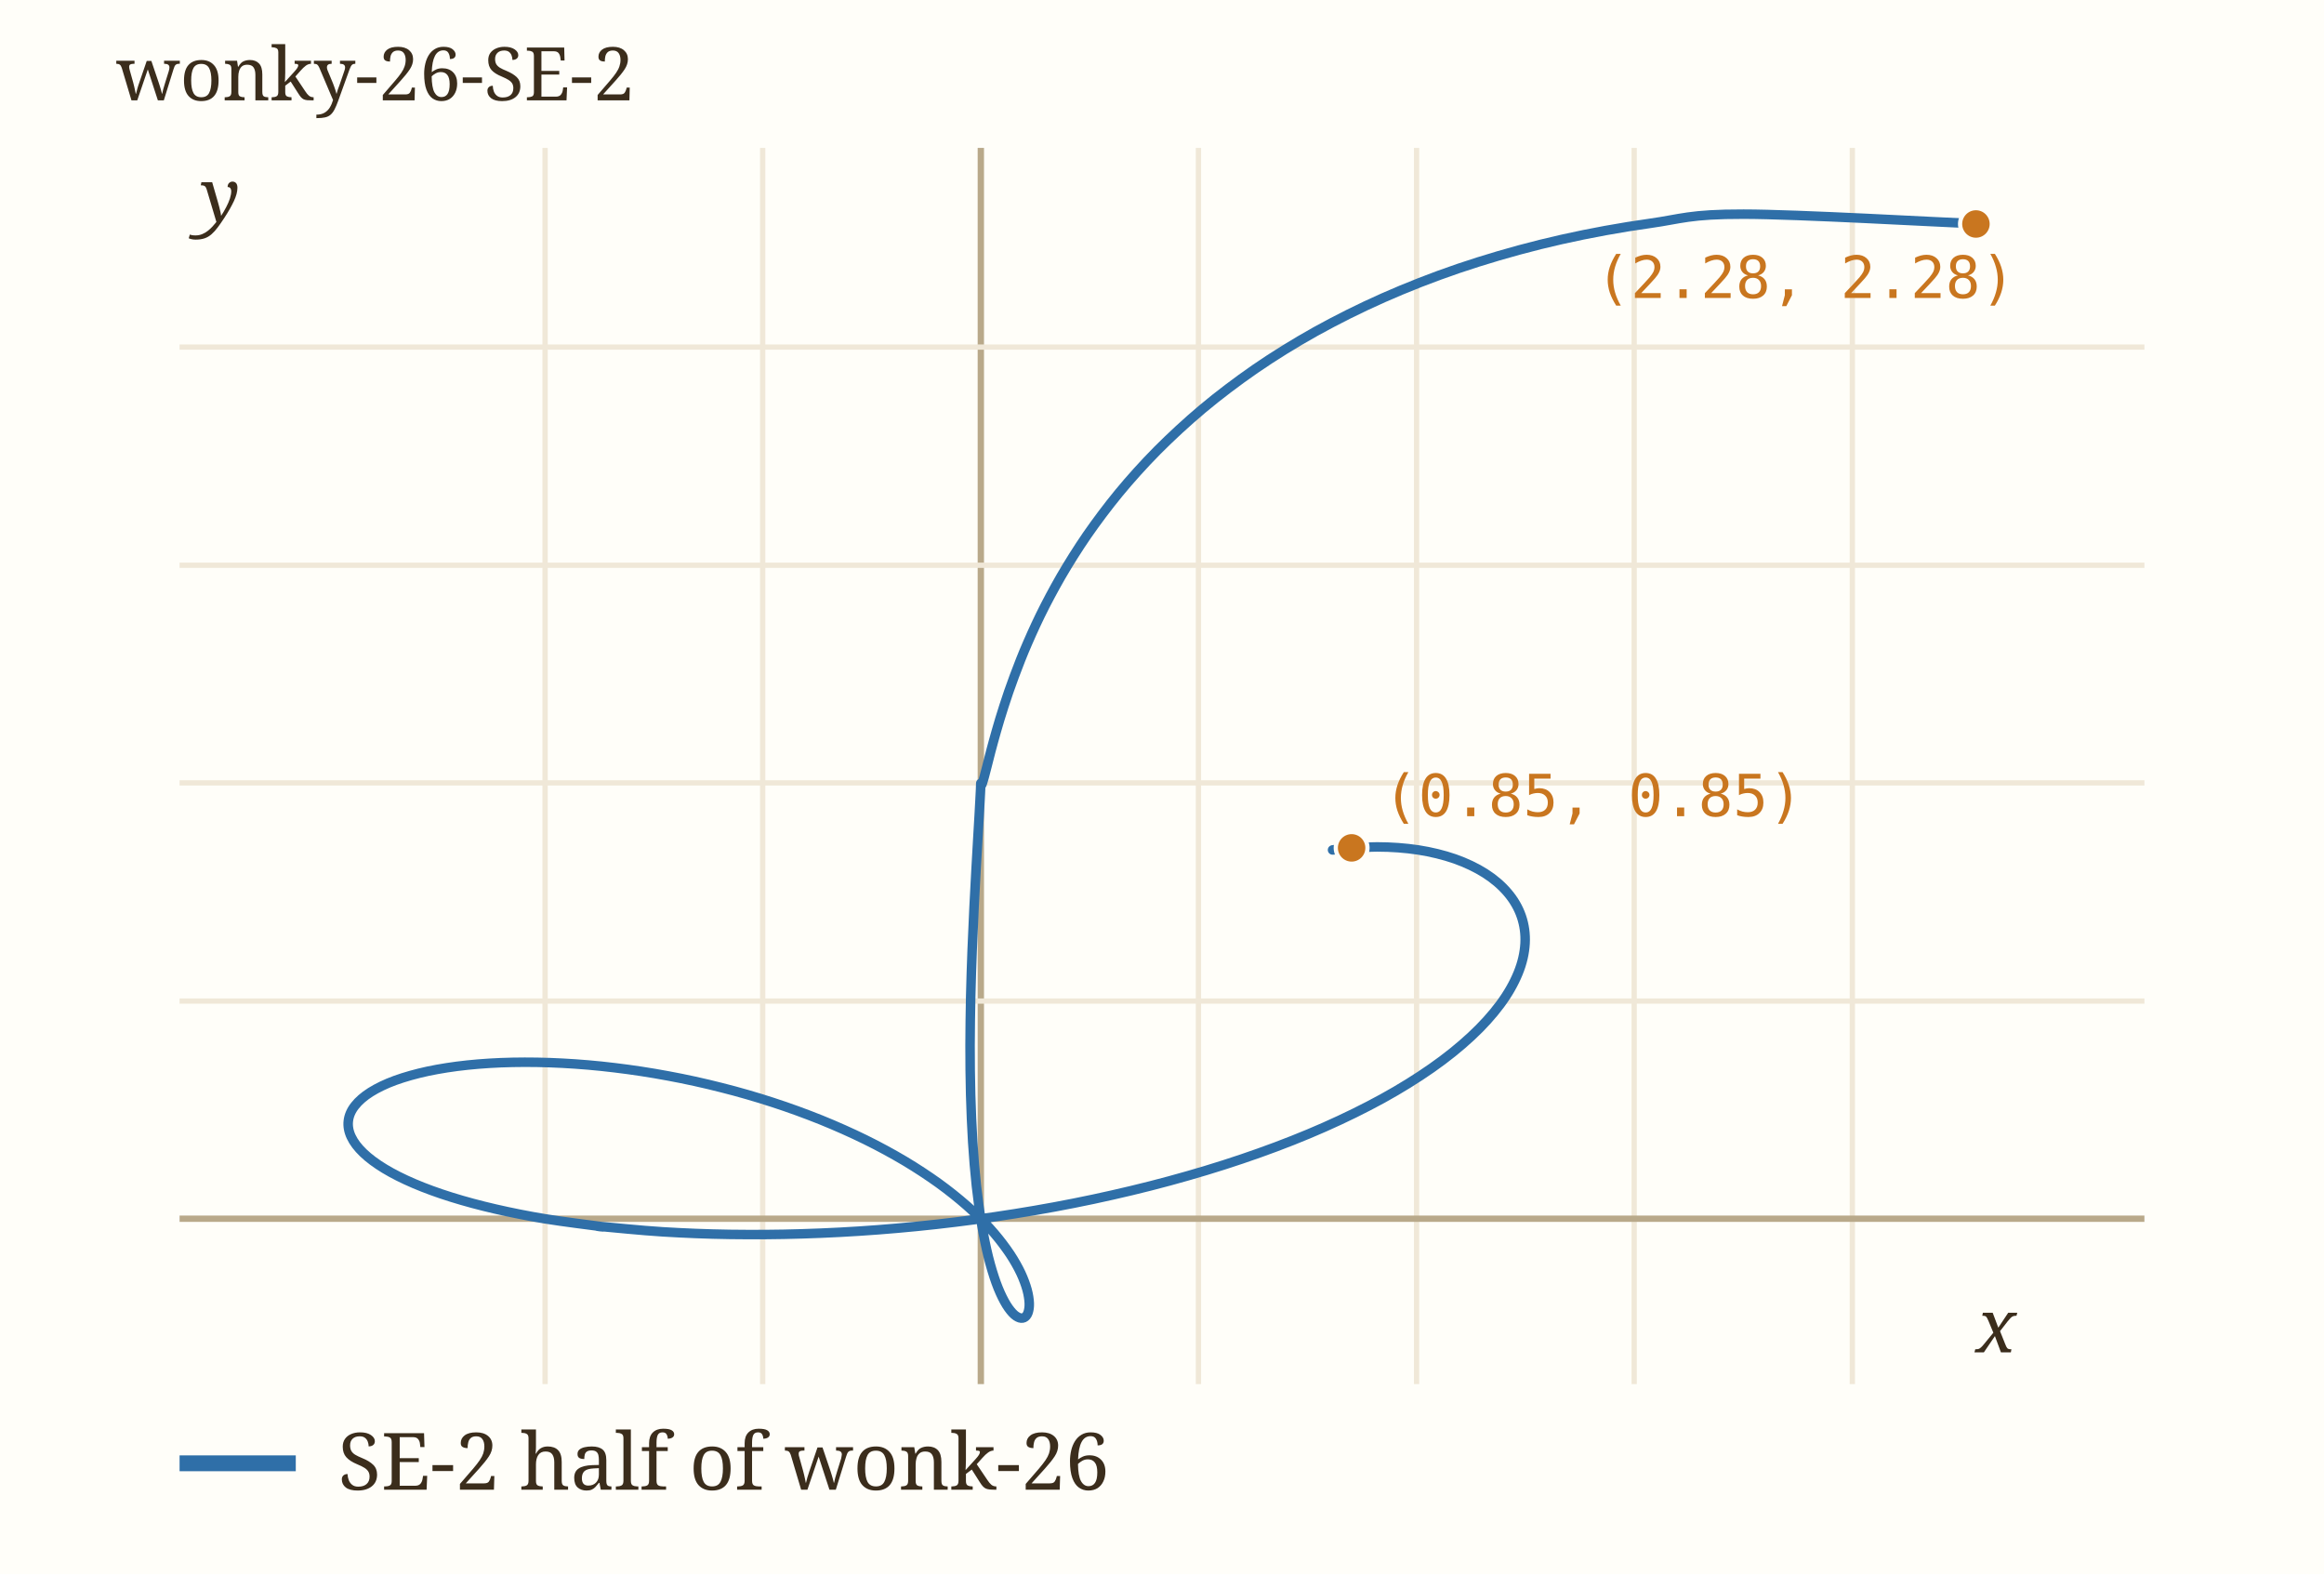
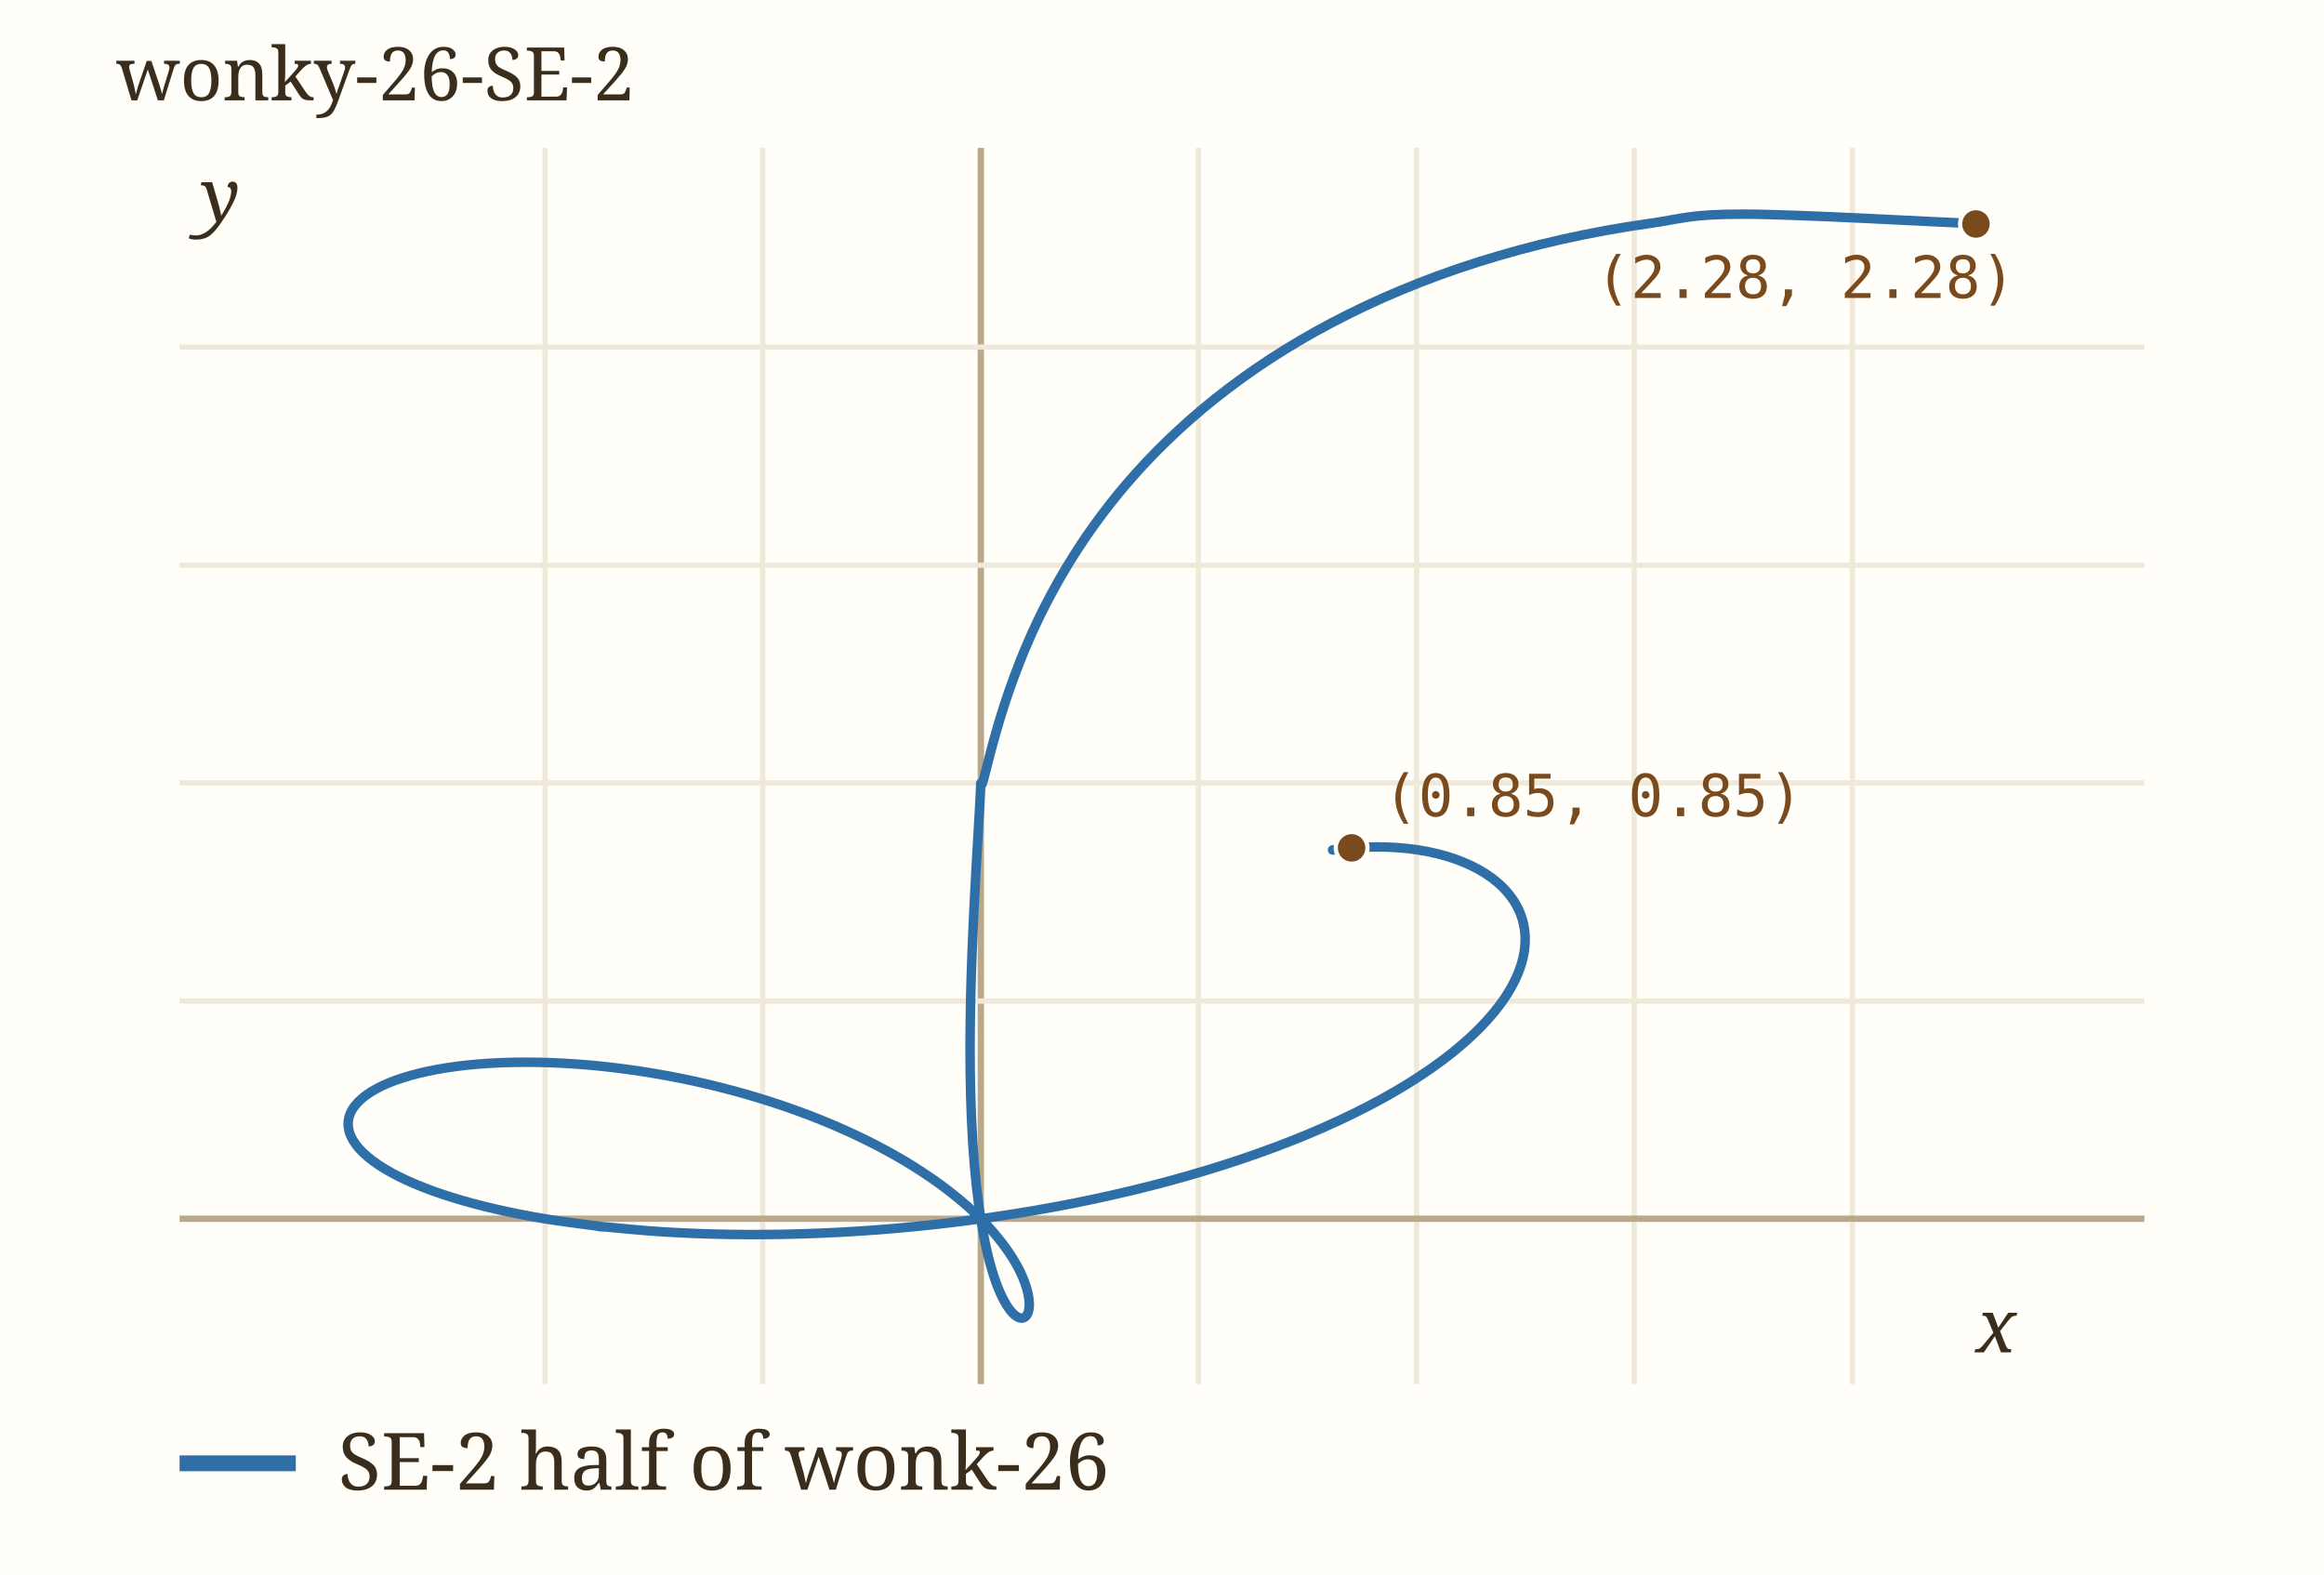
<svg xmlns="http://www.w3.org/2000/svg" viewBox="0 0 440 298" width="440" height="298" role="img" aria-label="wonky-26-SE-2" data-panel="wonky-26-SE-2">
  <rect x="0" y="0" width="440" height="298" fill="#fffef9" />
  <clipPath id="clip-wonky-26-SE-2">
    <rect x="34" y="28" width="372" height="234" />
  </clipPath>
  <g clip-path="url(#clip-wonky-26-SE-2)">
    <line x1="103.2" x2="103.2" y1="28" y2="262" stroke="#f0e8d8" stroke-width="1" />
    <text x="103.2" y="276.0" font-family="ui-monospace, Menlo, monospace" font-size="11" fill="#9c8a6a" text-anchor="middle">-1</text>
    <line x1="144.4" x2="144.4" y1="28" y2="262" stroke="#f0e8d8" stroke-width="1" />
    <text x="144.4" y="276.0" font-family="ui-monospace, Menlo, monospace" font-size="11" fill="#9c8a6a" text-anchor="middle">-0.5</text>
    <line x1="185.7" x2="185.7" y1="28" y2="262" stroke="#b9a98a" stroke-width="1.2" />
    <line x1="226.9" x2="226.9" y1="28" y2="262" stroke="#f0e8d8" stroke-width="1" />
    <text x="226.9" y="276.0" font-family="ui-monospace, Menlo, monospace" font-size="11" fill="#9c8a6a" text-anchor="middle">0.5</text>
    <line x1="268.2" x2="268.2" y1="28" y2="262" stroke="#f0e8d8" stroke-width="1" />
    <text x="268.2" y="276.0" font-family="ui-monospace, Menlo, monospace" font-size="11" fill="#9c8a6a" text-anchor="middle">1</text>
    <line x1="309.4" x2="309.4" y1="28" y2="262" stroke="#f0e8d8" stroke-width="1" />
    <text x="309.4" y="276.0" font-family="ui-monospace, Menlo, monospace" font-size="11" fill="#9c8a6a" text-anchor="middle">1.5</text>
    <line x1="350.7" x2="350.7" y1="28" y2="262" stroke="#f0e8d8" stroke-width="1" />
    <text x="350.7" y="276.0" font-family="ui-monospace, Menlo, monospace" font-size="11" fill="#9c8a6a" text-anchor="middle">2</text>
    <line x1="34" x2="406" y1="230.7" y2="230.7" stroke="#b9a98a" stroke-width="1.2" />
    <line x1="34" x2="406" y1="189.5" y2="189.5" stroke="#f0e8d8" stroke-width="1" />
    <text x="28.0" y="193.5" font-family="ui-monospace, Menlo, monospace" font-size="11" fill="#9c8a6a" text-anchor="end">0.5</text>
    <line x1="34" x2="406" y1="148.2" y2="148.2" stroke="#f0e8d8" stroke-width="1" />
    <text x="28.0" y="152.2" font-family="ui-monospace, Menlo, monospace" font-size="11" fill="#9c8a6a" text-anchor="end">1</text>
    <line x1="34" x2="406" y1="107.0" y2="107.0" stroke="#f0e8d8" stroke-width="1" />
    <text x="28.0" y="111.0" font-family="ui-monospace, Menlo, monospace" font-size="11" fill="#9c8a6a" text-anchor="end">1.5</text>
    <line x1="34" x2="406" y1="65.7" y2="65.7" stroke="#f0e8d8" stroke-width="1" />
    <text x="28.0" y="69.7" font-family="ui-monospace, Menlo, monospace" font-size="11" fill="#9c8a6a" text-anchor="end">2</text>
    <path d="M374.05,42.35 C366.73,42.05 340.37,40.55 330.11,40.54 C319.85,40.52 318.22,41.47 312.48,42.27 C306.74,43.07 301.09,44.11 295.65,45.33 C290.22,46.55 284.93,48.00 279.88,49.59 C274.82,51.18 269.95,52.98 265.33,54.90 C260.71,56.82 256.30,58.91 252.14,61.10 C247.98,63.28 244.05,65.62 240.37,68.01 C236.69,70.41 233.25,72.93 230.04,75.47 C226.83,78.02 223.87,80.66 221.12,83.30 C218.37,85.93 215.86,88.63 213.54,91.30 C211.23,93.97 209.14,96.67 207.22,99.32 C205.30,101.96 203.60,104.60 202.04,107.16 C200.48,109.72 199.11,112.25 197.86,114.67 C196.62,117.09 195.54,119.45 194.57,121.68 C193.59,123.91 192.77,126.05 192.02,128.05 C191.27,130.04 190.64,131.92 190.08,133.65 C189.52,135.37 189.05,136.96 188.64,138.39 C188.23,139.81 187.89,141.09 187.59,142.20 C187.30,143.32 187.06,144.27 186.86,145.07 C186.65,145.88 186.49,146.51 186.35,147.03 C186.21,147.54 186.11,147.89 186.02,148.16 C185.94,148.42 185.88,148.54 185.83,148.61 C185.78,148.69 185.75,148.64 185.73,148.60 C185.71,148.56 185.70,148.43 185.69,148.37 C185.69,148.31 185.69,148.21 185.69,148.23 C185.69,148.24 185.69,148.28 185.68,148.48 C185.68,148.68 185.67,148.95 185.65,149.43 C185.63,149.91 185.60,150.52 185.55,151.36 C185.51,152.20 185.45,153.22 185.38,154.47 C185.31,155.73 185.22,157.20 185.12,158.90 C185.02,160.60 184.91,162.54 184.79,164.67 C184.67,166.80 184.54,169.17 184.42,171.69 C184.30,174.20 184.17,176.94 184.06,179.76 C183.95,182.58 183.85,185.59 183.78,188.61 C183.72,191.63 183.67,194.79 183.66,197.88 C183.66,200.98 183.69,204.15 183.77,207.20 C183.86,210.25 183.98,213.30 184.16,216.18 C184.34,219.06 184.58,221.87 184.86,224.48 C185.15,227.08 185.49,229.56 185.87,231.81 C186.25,234.05 186.68,236.13 187.13,237.96 C187.59,239.79 188.09,241.42 188.59,242.81 C189.10,244.21 189.63,245.37 190.15,246.32 C190.66,247.27 191.19,247.99 191.67,248.51 C192.15,249.04 192.63,249.33 193.03,249.46 C193.44,249.59 193.82,249.51 194.10,249.29 C194.39,249.07 194.62,248.66 194.74,248.13 C194.87,247.61 194.92,246.92 194.83,246.13 C194.75,245.35 194.57,244.42 194.24,243.43 C193.91,242.43 193.47,241.32 192.86,240.16 C192.25,239.00 191.51,237.74 190.58,236.46 C189.66,235.17 188.59,233.81 187.34,232.44 C186.08,231.07 184.65,229.65 183.05,228.24 C181.44,226.83 179.65,225.39 177.69,223.97 C175.72,222.56 173.57,221.14 171.26,219.76 C168.95,218.39 166.45,217.03 163.81,215.73 C161.17,214.44 158.36,213.18 155.44,212.00 C152.52,210.83 149.44,209.70 146.29,208.68 C143.15,207.66 139.87,206.71 136.57,205.88 C133.27,205.04 129.87,204.29 126.50,203.67 C123.14,203.04 119.71,202.52 116.37,202.12 C113.03,201.71 109.67,201.43 106.46,201.26 C103.24,201.09 100.06,201.04 97.07,201.10 C94.07,201.16 91.17,201.34 88.49,201.62 C85.82,201.90 83.28,202.30 81.00,202.78 C78.73,203.27 76.64,203.86 74.84,204.51 C73.03,205.17 71.46,205.93 70.18,206.73 C68.91,207.53 67.90,208.41 67.19,209.32 C66.48,210.22 66.06,211.20 65.95,212.18 C65.83,213.15 66.01,214.18 66.49,215.19 C66.96,216.20 67.74,217.24 68.79,218.24 C69.84,219.25 71.20,220.26 72.80,221.23 C74.40,222.20 76.29,223.15 78.40,224.05 C80.51,224.95 82.88,225.82 85.45,226.62 C88.01,227.42 90.82,228.18 93.78,228.86 C96.73,229.54 99.87,230.17 103.20,230.72 C106.52,231.27 111.97,231.93 113.72,232.17 C115.48,232.42 111.77,232.01 113.72,232.17 C115.68,232.34 121.36,232.93 125.44,233.18 C129.53,233.43 133.82,233.61 138.22,233.67 C142.63,233.73 147.22,233.71 151.88,233.56 C156.55,233.42 161.37,233.17 166.22,232.80 C171.07,232.43 176.04,231.94 180.98,231.33 C185.92,230.72 190.94,229.99 195.88,229.14 C200.83,228.29 205.80,227.31 210.63,226.21 C215.47,225.12 220.28,223.90 224.90,222.57 C229.53,221.25 234.07,219.80 238.38,218.26 C242.69,216.73 246.86,215.08 250.75,213.36 C254.64,211.64 258.34,209.82 261.73,207.96 C265.11,206.10 268.25,204.15 271.05,202.19 C273.86,200.23 276.37,198.20 278.53,196.19 C280.69,194.19 282.53,192.14 284.01,190.15 C285.50,188.15 286.63,186.15 287.42,184.22 C288.21,182.30 288.64,180.39 288.74,178.60 C288.84,176.81 288.59,175.07 288.04,173.47 C287.49,171.86 286.60,170.34 285.45,168.99 C284.30,167.63 282.84,166.38 281.16,165.31 C279.49,164.25 277.53,163.32 275.43,162.58 C273.32,161.85 270.96,161.27 268.51,160.89 C266.07,160.52 263.42,160.32 260.73,160.32 C258.05,160.32 253.20,160.86 252.39,160.89 C251.58,160.93 255.31,160.58 255.89,160.51" fill="none" stroke="#2f6fa8" stroke-width="1.8" stroke-linecap="round" data-path="wonky-26-SE-2" />
-     <circle cx="255.9" cy="160.5" r="3" fill="#c9761f" stroke="#fffef9" stroke-width="0.8" />
-     <text x="261.9" y="154.5" font-family="ui-monospace, Menlo, monospace" font-size="11" fill="#c9761f">(0.85, 0.85)</text>
-     <circle cx="374.1" cy="42.4" r="3" fill="#c9761f" stroke="#fffef9" stroke-width="0.8" />
-     <text x="302.1" y="56.4" font-family="ui-monospace, Menlo, monospace" font-size="11" fill="#c9761f">(2.28, 2.28)</text>
+     <circle cx="255.9" cy="160.5" r="3" fill="#7a4a1f" stroke="#fffef9" stroke-width="0.8" />
+     <text x="261.9" y="154.5" font-family="ui-monospace, Menlo, monospace" font-size="11" fill="#7a4a1f">(0.85, 0.85)</text>
+     <circle cx="374.1" cy="42.4" r="3" fill="#7a4a1f" stroke="#fffef9" stroke-width="0.8" />
+     <text x="302.1" y="56.4" font-family="ui-monospace, Menlo, monospace" font-size="11" fill="#7a4a1f">(2.28, 2.28)</text>
  </g>
  <text x="374.1" y="256.0" font-family="Georgia, serif" font-size="14" font-style="italic" fill="#3b2d1c">x</text>
  <text x="38.0" y="42.0" font-family="Georgia, serif" font-size="14" font-style="italic" fill="#3b2d1c">y</text>
  <text x="22" y="19" font-family="Georgia, serif" font-size="14" fill="#3b2d1c">wonky-26-SE-2</text>
  <line x1="34" x2="56" y1="277" y2="277" stroke="#2f6fa8" stroke-width="3" />
  <text x="64" y="282" font-family="Georgia, serif" font-size="15" fill="#3b2d1c">SE-2 half of wonk-26</text>
</svg>
